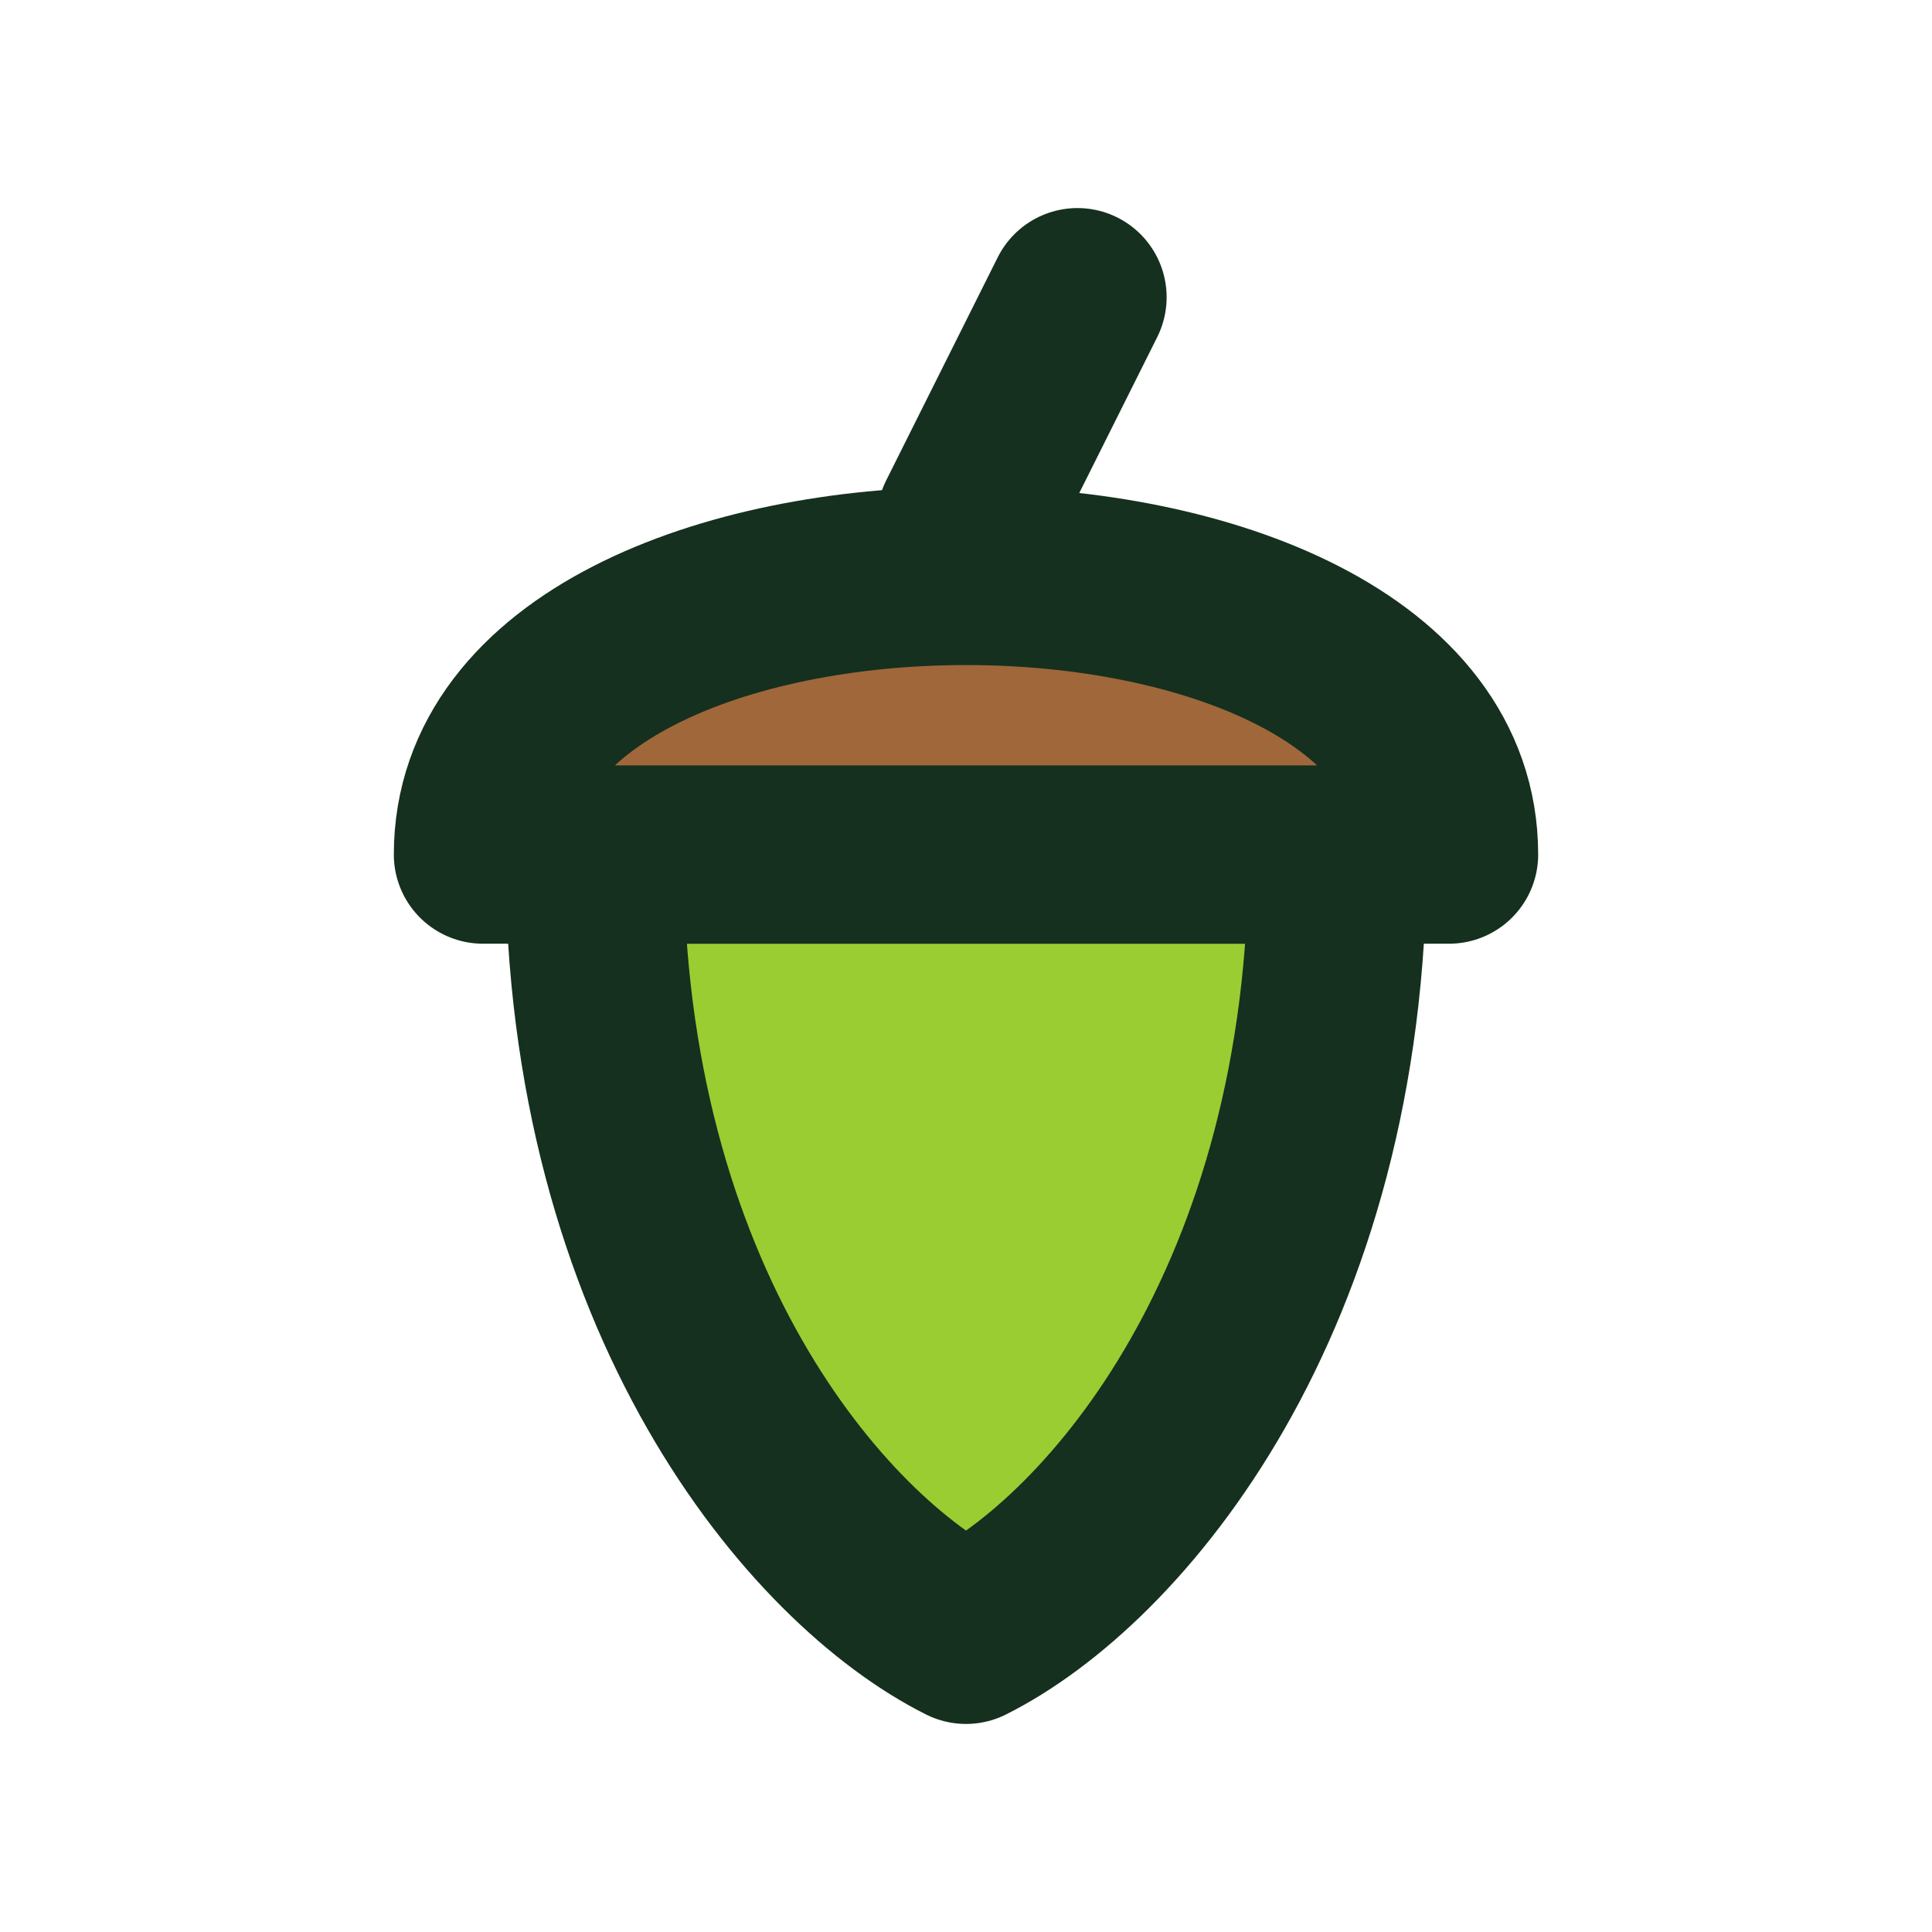
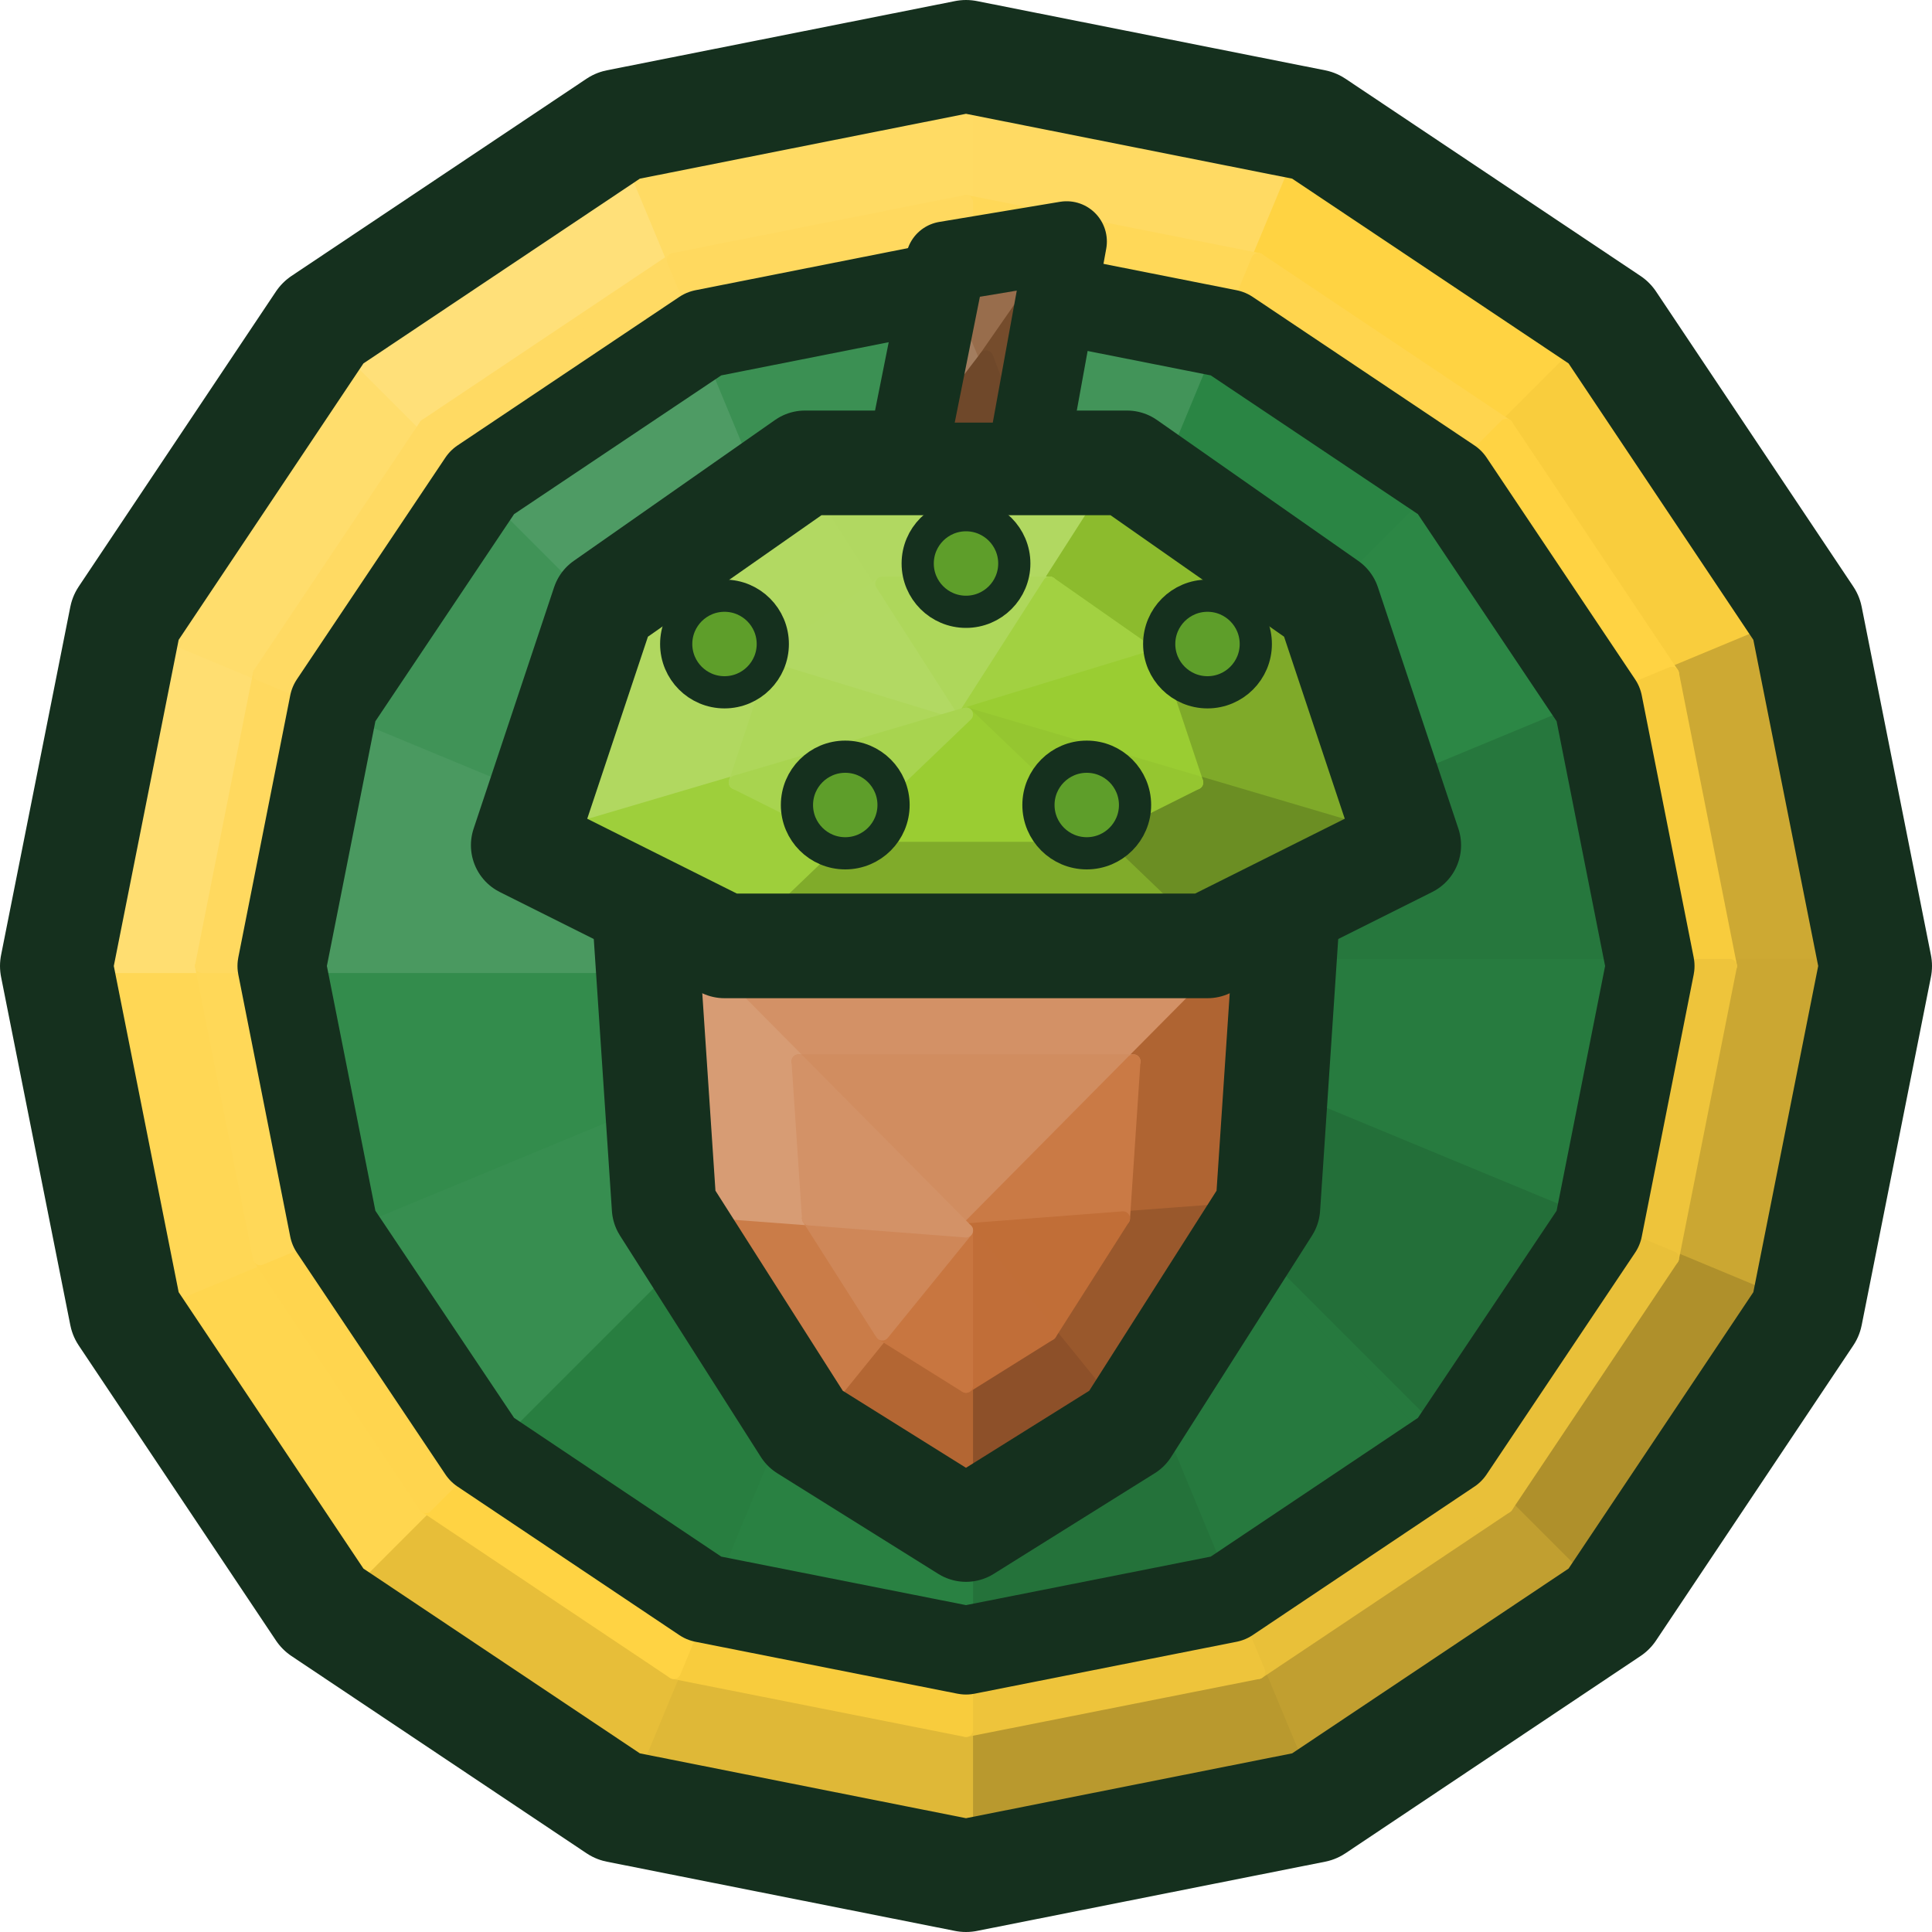
- <svg xmlns="http://www.w3.org/2000/svg" width="24" height="24" viewBox="-1 -1 26 26" fill="none" stroke="#15301E" stroke-width="2.4" stroke-linecap="round" stroke-linejoin="round">
-   <path d="M7 10.5 L17 10.5 C17 16.5 14 20 12 21 C10 20 7 16.5 7 10.5 Z" fill="#9ACD32" />
-   <path d="M5.5 10.5 C5.5 5.5 18.5 5.5 18.5 10.5 Z" fill="#A0673A" />
-   <path d="M12 6 L13.5 3" fill="none" />
+ <svg xmlns="http://www.w3.org/2000/svg" width="48" height="48" viewBox="0 0 48 48">
+   <defs>
+     <clipPath id="gland_mousse-c0">
+       <polygon points="24.00,1.40 32.65,3.12 39.98,8.02 44.88,15.35 46.60,24.00 44.88,32.65 39.98,39.98 32.65,44.88 24.00,46.60 15.35,44.88 8.02,39.98 3.12,32.65 1.40,24.00 3.12,15.35 8.02,8.02 15.35,3.12" />
+     </clipPath>
+     <clipPath id="gland_mousse-c1">
+       <polygon points="24.00,7.00 30.51,8.29 36.02,11.98 39.71,17.49 41.00,24.00 39.71,30.51 36.02,36.02 30.51,39.71 24.00,41.00 17.49,39.71 11.98,36.02 8.29,30.51 7.00,24.00 8.29,17.49 11.98,11.98 17.49,8.29" />
+     </clipPath>
+     <clipPath id="gland_mousse-c2">
+       <polygon points="16.00,22.50 32.00,22.50 31.50,30.00 28.00,35.50 24.00,38.00 20.00,35.50 16.50,30.00" />
+     </clipPath>
+     <clipPath id="gland_mousse-c3">
+       <polygon points="13.00,21.00 15.00,15.00 20.00,11.50 28.00,11.50 33.00,15.00 35.00,21.00 30.00,23.50 18.00,23.50" />
+     </clipPath>
+     <clipPath id="gland_mousse-c4">
+       <polygon points="22.50,11.50 23.50,6.50 26.50,6.00 25.50,11.50" />
+     </clipPath>
+   </defs>
+   <polygon points="24.00,1.40 32.65,3.12 39.98,8.02 44.88,15.35 46.60,24.00 44.88,32.65 39.98,39.98 32.65,44.88 24.00,46.60 15.35,44.88 8.02,39.98 3.12,32.65 1.40,24.00 3.12,15.35 8.02,8.02 15.35,3.12" fill="#FFD23F" />
+   <g clip-path="url(#gland_mousse-c0)">
+     <polygon points="24.00,1.40 32.65,3.12 31.26,6.46 24.00,5.02" fill="#ffda63" stroke="#ffda63" stroke-width="0.35" stroke-linejoin="round" />
+     <polygon points="32.65,3.12 39.98,8.02 37.42,10.58 31.26,6.46" fill="#ffd342" stroke="#ffd342" stroke-width="0.35" stroke-linejoin="round" />
+     <polygon points="39.98,8.02 44.88,15.35 41.54,16.74 37.42,10.58" fill="#f9cd3d" stroke="#f9cd3d" stroke-width="0.35" stroke-linejoin="round" />
+     <polygon points="44.88,15.35 46.60,24.00 42.98,24.00 41.54,16.74" fill="#cda933" stroke="#cda933" stroke-width="0.35" stroke-linejoin="round" />
+     <polygon points="46.60,24.00 44.88,32.65 41.54,31.26 42.98,24.00" fill="#cba732" stroke="#cba732" stroke-width="0.35" stroke-linejoin="round" />
+     <polygon points="44.88,32.65 39.98,39.98 37.42,37.42 41.54,31.26" fill="#af902b" stroke="#af902b" stroke-width="0.35" stroke-linejoin="round" />
+     <polygon points="39.98,39.98 32.65,44.88 31.26,41.54 37.42,37.42" fill="#c19f30" stroke="#c19f30" stroke-width="0.35" stroke-linejoin="round" />
+     <polygon points="32.65,44.88 24.00,46.60 24.00,42.98 31.26,41.54" fill="#b9992e" stroke="#b9992e" stroke-width="0.35" stroke-linejoin="round" />
+     <polygon points="24.00,46.60 15.35,44.88 16.74,41.54 24.00,42.98" fill="#dfb837" stroke="#dfb837" stroke-width="0.35" stroke-linejoin="round" />
+     <polygon points="15.35,44.88 8.02,39.98 10.58,37.42 16.74,41.54" fill="#e7be39" stroke="#e7be39" stroke-width="0.35" stroke-linejoin="round" />
+     <polygon points="8.02,39.98 3.12,32.65 6.46,31.26 10.58,37.42" fill="#ffd64f" stroke="#ffd64f" stroke-width="0.35" stroke-linejoin="round" />
+     <polygon points="3.12,32.65 1.40,24.00 5.02,24.00 6.46,31.26" fill="#ffd755" stroke="#ffd755" stroke-width="0.35" stroke-linejoin="round" />
+     <polygon points="1.40,24.00 3.12,15.35 6.46,16.74 5.02,24.00" fill="#ffde71" stroke="#ffde71" stroke-width="0.35" stroke-linejoin="round" />
+     <polygon points="3.12,15.35 8.02,8.02 10.58,10.58 6.46,16.74" fill="#ffdd6c" stroke="#ffdd6c" stroke-width="0.35" stroke-linejoin="round" />
+     <polygon points="8.02,8.02 15.35,3.12 16.74,6.46 10.58,10.58" fill="#ffe079" stroke="#ffe079" stroke-width="0.35" stroke-linejoin="round" />
+     <polygon points="15.35,3.12 24.00,1.40 24.00,5.02 16.74,6.46" fill="#ffdb64" stroke="#ffdb64" stroke-width="0.35" stroke-linejoin="round" />
+     <polygon points="24.00,5.02 31.26,6.46 24.00,24.00" fill="#ffd858" stroke="#ffd858" stroke-width="0.35" stroke-linejoin="round" />
+     <polygon points="31.26,6.46 37.42,10.58 24.00,24.00" fill="#ffd54e" stroke="#ffd54e" stroke-width="0.35" stroke-linejoin="round" />
+     <polygon points="37.42,10.58 41.54,16.74 24.00,24.00" fill="#ffd343" stroke="#ffd343" stroke-width="0.35" stroke-linejoin="round" />
+     <polygon points="41.54,16.74 42.98,24.00 24.00,24.00" fill="#f8cc3d" stroke="#f8cc3d" stroke-width="0.35" stroke-linejoin="round" />
+     <polygon points="42.98,24.00 41.54,31.26 24.00,24.00" fill="#eec43b" stroke="#eec43b" stroke-width="0.35" stroke-linejoin="round" />
+     <polygon points="41.54,31.26 37.42,37.42 24.00,24.00" fill="#e9c039" stroke="#e9c039" stroke-width="0.35" stroke-linejoin="round" />
+     <polygon points="37.42,37.42 31.26,41.54 24.00,24.00" fill="#e9c039" stroke="#e9c039" stroke-width="0.35" stroke-linejoin="round" />
+     <polygon points="31.26,41.54 24.00,42.98 24.00,24.00" fill="#eec43b" stroke="#eec43b" stroke-width="0.35" stroke-linejoin="round" />
+     <polygon points="24.00,42.98 16.74,41.54 24.00,24.00" fill="#f8cc3d" stroke="#f8cc3d" stroke-width="0.35" stroke-linejoin="round" />
+     <polygon points="16.74,41.54 10.58,37.42 24.00,24.00" fill="#ffd343" stroke="#ffd343" stroke-width="0.35" stroke-linejoin="round" />
+     <polygon points="10.58,37.42 6.46,31.26 24.00,24.00" fill="#ffd54e" stroke="#ffd54e" stroke-width="0.35" stroke-linejoin="round" />
+     <polygon points="6.46,31.26 5.02,24.00 24.00,24.00" fill="#ffd858" stroke="#ffd858" stroke-width="0.35" stroke-linejoin="round" />
+     <polygon points="5.02,24.00 6.46,16.74 24.00,24.00" fill="#ffd95f" stroke="#ffd95f" stroke-width="0.35" stroke-linejoin="round" />
+     <polygon points="6.46,16.74 10.58,10.58 24.00,24.00" fill="#ffda63" stroke="#ffda63" stroke-width="0.35" stroke-linejoin="round" />
+     <polygon points="10.58,10.58 16.74,6.46 24.00,24.00" fill="#ffda63" stroke="#ffda63" stroke-width="0.35" stroke-linejoin="round" />
+     <polygon points="16.74,6.46 24.00,5.02 24.00,24.00" fill="#ffd95f" stroke="#ffd95f" stroke-width="0.35" stroke-linejoin="round" />
+   </g>
+   <polygon points="24.00,1.40 32.65,3.12 39.98,8.02 44.88,15.35 46.60,24.00 44.88,32.65 39.98,39.98 32.65,44.88 24.00,46.60 15.35,44.88 8.02,39.98 3.12,32.65 1.40,24.00 3.12,15.35 8.02,8.02 15.35,3.12" fill="none" stroke="#15301E" stroke-width="2.8" stroke-linejoin="round" />
+   <polygon points="24.00,7.00 30.51,8.29 36.02,11.98 39.71,17.49 41.00,24.00 39.71,30.51 36.02,36.02 30.51,39.71 24.00,41.00 17.49,39.71 11.98,36.02 8.29,30.51 7.00,24.00 8.29,17.49 11.98,11.98 17.49,8.29" fill="#2B8745" />
+   <g clip-path="url(#gland_mousse-c1)">
+     <polygon points="24.00,7.00 30.51,8.29 24.00,24.00" fill="#429459" stroke="#429459" stroke-width="0.35" stroke-linejoin="round" />
+     <polygon points="30.51,8.29 36.02,11.98 24.00,24.00" fill="#2a8544" stroke="#2a8544" stroke-width="0.35" stroke-linejoin="round" />
+     <polygon points="36.02,11.98 39.71,17.49 24.00,24.00" fill="#2c8745" stroke="#2c8745" stroke-width="0.35" stroke-linejoin="round" />
+     <polygon points="39.71,17.49 41.00,24.00 24.00,24.00" fill="#26773d" stroke="#26773d" stroke-width="0.35" stroke-linejoin="round" />
+     <polygon points="41.00,24.00 39.71,30.51 24.00,24.00" fill="#277b3f" stroke="#277b3f" stroke-width="0.35" stroke-linejoin="round" />
+     <polygon points="39.71,30.51 36.02,36.02 24.00,24.00" fill="#236f39" stroke="#236f39" stroke-width="0.35" stroke-linejoin="round" />
+     <polygon points="36.02,36.02 30.51,39.71 24.00,24.00" fill="#26793e" stroke="#26793e" stroke-width="0.35" stroke-linejoin="round" />
+     <polygon points="30.51,39.71 24.00,41.00 24.00,24.00" fill="#24723a" stroke="#24723a" stroke-width="0.35" stroke-linejoin="round" />
+     <polygon points="24.00,41.00 17.49,39.71 24.00,24.00" fill="#298142" stroke="#298142" stroke-width="0.35" stroke-linejoin="round" />
+     <polygon points="17.49,39.71 11.98,36.02 24.00,24.00" fill="#287e40" stroke="#287e40" stroke-width="0.35" stroke-linejoin="round" />
+     <polygon points="11.98,36.02 8.29,30.51 24.00,24.00" fill="#378e50" stroke="#378e50" stroke-width="0.35" stroke-linejoin="round" />
+     <polygon points="8.29,30.51 7.00,24.00 24.00,24.00" fill="#338c4c" stroke="#338c4c" stroke-width="0.35" stroke-linejoin="round" />
+     <polygon points="7.00,24.00 8.29,17.49 24.00,24.00" fill="#4a9960" stroke="#4a9960" stroke-width="0.35" stroke-linejoin="round" />
+     <polygon points="8.29,17.49 11.98,11.98 24.00,24.00" fill="#409357" stroke="#409357" stroke-width="0.35" stroke-linejoin="round" />
+     <polygon points="11.98,11.98 17.49,8.29 24.00,24.00" fill="#4e9b64" stroke="#4e9b64" stroke-width="0.35" stroke-linejoin="round" />
+     <polygon points="17.49,8.29 24.00,7.00 24.00,24.00" fill="#3b9053" stroke="#3b9053" stroke-width="0.35" stroke-linejoin="round" />
+   </g>
+   <polygon points="24.00,7.00 30.51,8.29 36.02,11.98 39.71,17.49 41.00,24.00 39.71,30.51 36.02,36.02 30.51,39.71 24.00,41.00 17.49,39.71 11.98,36.02 8.29,30.51 7.00,24.00 8.29,17.49 11.98,11.98 17.49,8.29" fill="none" stroke="#15301E" stroke-width="2.2" stroke-linejoin="round" />
+   <polygon points="16.00,22.50 32.00,22.50 31.50,30.00 28.00,35.50 24.00,38.00 20.00,35.50 16.50,30.00" fill="#C67139" />
+   <g clip-path="url(#gland_mousse-c2)">
+     <polygon points="16.00,22.50 32.00,22.50 28.16,26.37 19.84,26.37" fill="#d39166" stroke="#d39166" stroke-width="0.35" stroke-linejoin="round" />
+     <polygon points="32.00,22.50 31.50,30.00 27.90,30.27 28.16,26.37" fill="#af6432" stroke="#af6432" stroke-width="0.35" stroke-linejoin="round" />
+     <polygon points="31.50,30.00 28.00,35.50 26.08,33.13 27.90,30.27" fill="#99582c" stroke="#99582c" stroke-width="0.35" stroke-linejoin="round" />
+     <polygon points="28.00,35.50 24.00,38.00 24.00,34.43 26.08,33.13" fill="#8d5029" stroke="#8d5029" stroke-width="0.35" stroke-linejoin="round" />
+     <polygon points="24.00,38.00 20.00,35.50 21.92,33.13 24.00,34.43" fill="#b36633" stroke="#b36633" stroke-width="0.35" stroke-linejoin="round" />
+     <polygon points="20.00,35.50 16.50,30.00 20.10,30.27 21.92,33.13" fill="#ca7c48" stroke="#ca7c48" stroke-width="0.35" stroke-linejoin="round" />
+     <polygon points="16.50,30.00 16.00,22.50 19.84,26.37 20.10,30.27" fill="#d79c74" stroke="#d79c74" stroke-width="0.35" stroke-linejoin="round" />
+     <polygon points="19.84,26.37 28.16,26.37 24.00,30.57" fill="#d18d60" stroke="#d18d60" stroke-width="0.35" stroke-linejoin="round" />
+     <polygon points="28.16,26.37 27.90,30.27 24.00,30.57" fill="#ca7a45" stroke="#ca7a45" stroke-width="0.35" stroke-linejoin="round" />
+     <polygon points="27.90,30.27 26.08,33.13 24.00,30.57" fill="#c16e37" stroke="#c16e37" stroke-width="0.35" stroke-linejoin="round" />
+     <polygon points="26.08,33.13 24.00,34.43 24.00,30.57" fill="#c16e38" stroke="#c16e38" stroke-width="0.35" stroke-linejoin="round" />
+     <polygon points="24.00,34.43 21.92,33.13 24.00,30.57" fill="#c87640" stroke="#c87640" stroke-width="0.35" stroke-linejoin="round" />
+     <polygon points="21.92,33.13 20.10,30.27 24.00,30.57" fill="#cf8758" stroke="#cf8758" stroke-width="0.35" stroke-linejoin="round" />
+     <polygon points="20.10,30.27 19.84,26.37 24.00,30.57" fill="#d39267" stroke="#d39267" stroke-width="0.35" stroke-linejoin="round" />
+   </g>
+   <polygon points="16.00,22.50 32.00,22.50 31.50,30.00 28.00,35.50 24.00,38.00 20.00,35.50 16.50,30.00" fill="none" stroke="#15301E" stroke-width="2.6" stroke-linejoin="round" />
+   <polygon points="13.00,21.00 15.00,15.00 20.00,11.50 28.00,11.50 33.00,15.00 35.00,21.00 30.00,23.50 18.00,23.50" fill="#9ACD32" />
+   <g clip-path="url(#gland_mousse-c3)">
+     <polygon points="13.00,21.00 15.00,15.00 19.32,16.32 18.28,19.44" fill="#b1d860" stroke="#b1d860" stroke-width="0.35" stroke-linejoin="round" />
+     <polygon points="15.00,15.00 20.00,11.50 21.92,14.50 19.32,16.32" fill="#b2d962" stroke="#b2d962" stroke-width="0.35" stroke-linejoin="round" />
+     <polygon points="20.00,11.50 28.00,11.50 26.08,14.50 21.92,14.50" fill="#b1d861" stroke="#b1d861" stroke-width="0.35" stroke-linejoin="round" />
+     <polygon points="28.00,11.50 33.00,15.00 28.68,16.32 26.08,14.50" fill="#8cbb2d" stroke="#8cbb2d" stroke-width="0.35" stroke-linejoin="round" />
+     <polygon points="33.00,15.00 35.00,21.00 29.72,19.44 28.68,16.32" fill="#7faa29" stroke="#7faa29" stroke-width="0.35" stroke-linejoin="round" />
+     <polygon points="35.00,21.00 30.00,23.50 27.12,20.74 29.72,19.44" fill="#6b8e23" stroke="#6b8e23" stroke-width="0.35" stroke-linejoin="round" />
+     <polygon points="30.00,23.50 18.00,23.50 20.88,20.74 27.12,20.74" fill="#80ab2a" stroke="#80ab2a" stroke-width="0.35" stroke-linejoin="round" />
+     <polygon points="18.00,23.50 13.00,21.00 18.28,19.44 20.88,20.74" fill="#9ecf3b" stroke="#9ecf3b" stroke-width="0.35" stroke-linejoin="round" />
+     <polygon points="18.28,19.44 19.32,16.32 24.00,17.75" fill="#aed75a" stroke="#aed75a" stroke-width="0.35" stroke-linejoin="round" />
+     <polygon points="19.32,16.32 21.92,14.50 24.00,17.75" fill="#b2d963" stroke="#b2d963" stroke-width="0.35" stroke-linejoin="round" />
+     <polygon points="21.92,14.50 26.08,14.50 24.00,17.75" fill="#aed75b" stroke="#aed75b" stroke-width="0.35" stroke-linejoin="round" />
+     <polygon points="26.08,14.50 28.68,16.32 24.00,17.75" fill="#a2d141" stroke="#a2d141" stroke-width="0.35" stroke-linejoin="round" />
+     <polygon points="28.68,16.32 29.72,19.44 24.00,17.75" fill="#9acd32" stroke="#9acd32" stroke-width="0.35" stroke-linejoin="round" />
+     <polygon points="29.72,19.44 27.12,20.74 24.00,17.75" fill="#95c630" stroke="#95c630" stroke-width="0.35" stroke-linejoin="round" />
+     <polygon points="27.12,20.74 20.88,20.74 24.00,17.75" fill="#9acd32" stroke="#9acd32" stroke-width="0.35" stroke-linejoin="round" />
+     <polygon points="20.88,20.74 18.28,19.44 24.00,17.75" fill="#a8d44f" stroke="#a8d44f" stroke-width="0.35" stroke-linejoin="round" />
+   </g>
+   <polygon points="13.00,21.00 15.00,15.00 20.00,11.50 28.00,11.50 33.00,15.00 35.00,21.00 30.00,23.50 18.00,23.50" fill="none" stroke="#15301E" stroke-width="2.6" stroke-linejoin="round" />
+   <circle cx="18" cy="16" r="1.2" fill="#5E9E2A" stroke="#15301E" stroke-width="0.8" />
+   <circle cx="24" cy="14" r="1.2" fill="#5E9E2A" stroke="#15301E" stroke-width="0.8" />
+   <circle cx="30" cy="16" r="1.2" fill="#5E9E2A" stroke="#15301E" stroke-width="0.8" />
+   <circle cx="21" cy="20" r="1.2" fill="#5E9E2A" stroke="#15301E" stroke-width="0.8" />
+   <circle cx="27" cy="20" r="1.2" fill="#5E9E2A" stroke="#15301E" stroke-width="0.8" />
+   <polygon points="22.50,11.50 23.50,6.50 26.50,6.00 25.50,11.50" fill="#8A5A34" />
+   <g clip-path="url(#gland_mousse-c4)">
+     <polygon points="22.50,11.50 23.50,6.50 24.50,8.88" fill="#a37d5f" stroke="#a37d5f" stroke-width="0.35" stroke-linejoin="round" />
+     <polygon points="23.50,6.50 26.50,6.00 24.50,8.88" fill="#986d4c" stroke="#986d4c" stroke-width="0.35" stroke-linejoin="round" />
+     <polygon points="26.50,6.00 25.50,11.50 24.50,8.88" fill="#754c2c" stroke="#754c2c" stroke-width="0.35" stroke-linejoin="round" />
+     <polygon points="25.50,11.50 22.50,11.50 24.50,8.88" fill="#6f482a" stroke="#6f482a" stroke-width="0.35" stroke-linejoin="round" />
+   </g>
+   <polygon points="22.50,11.50 23.50,6.50 26.50,6.00 25.50,11.50" fill="none" stroke="#15301E" stroke-width="2" stroke-linejoin="round" />
</svg>
